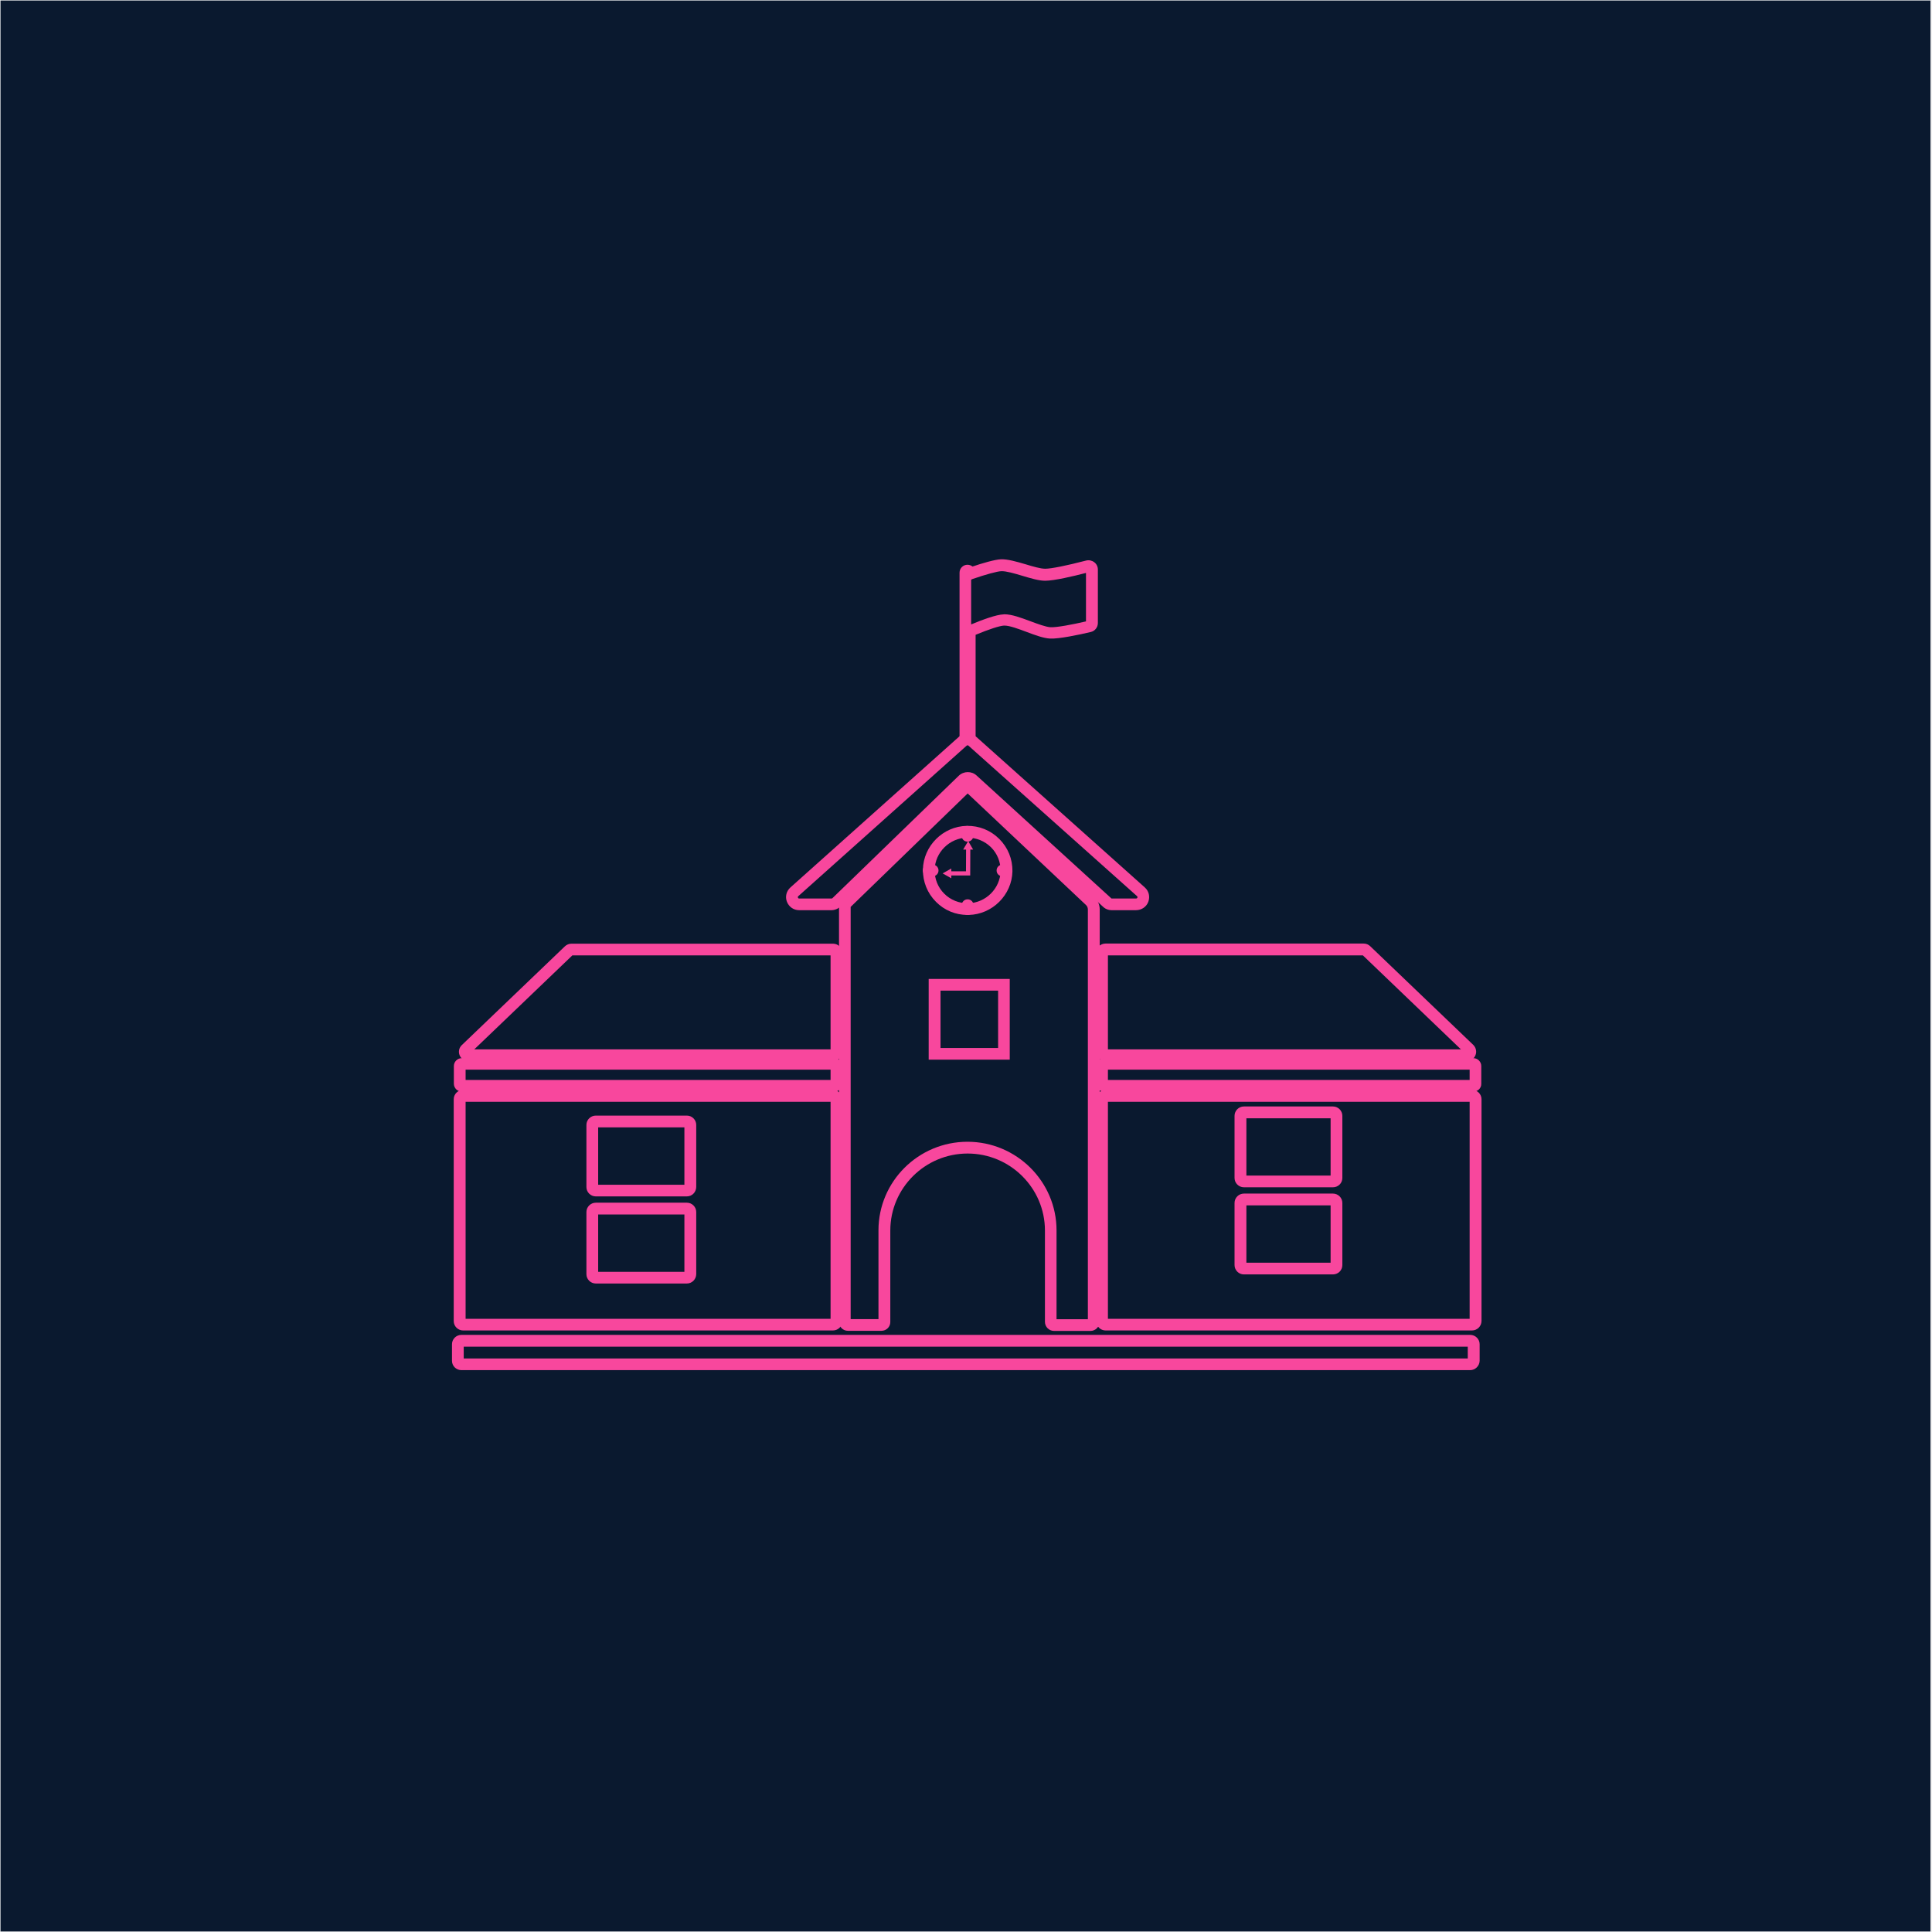
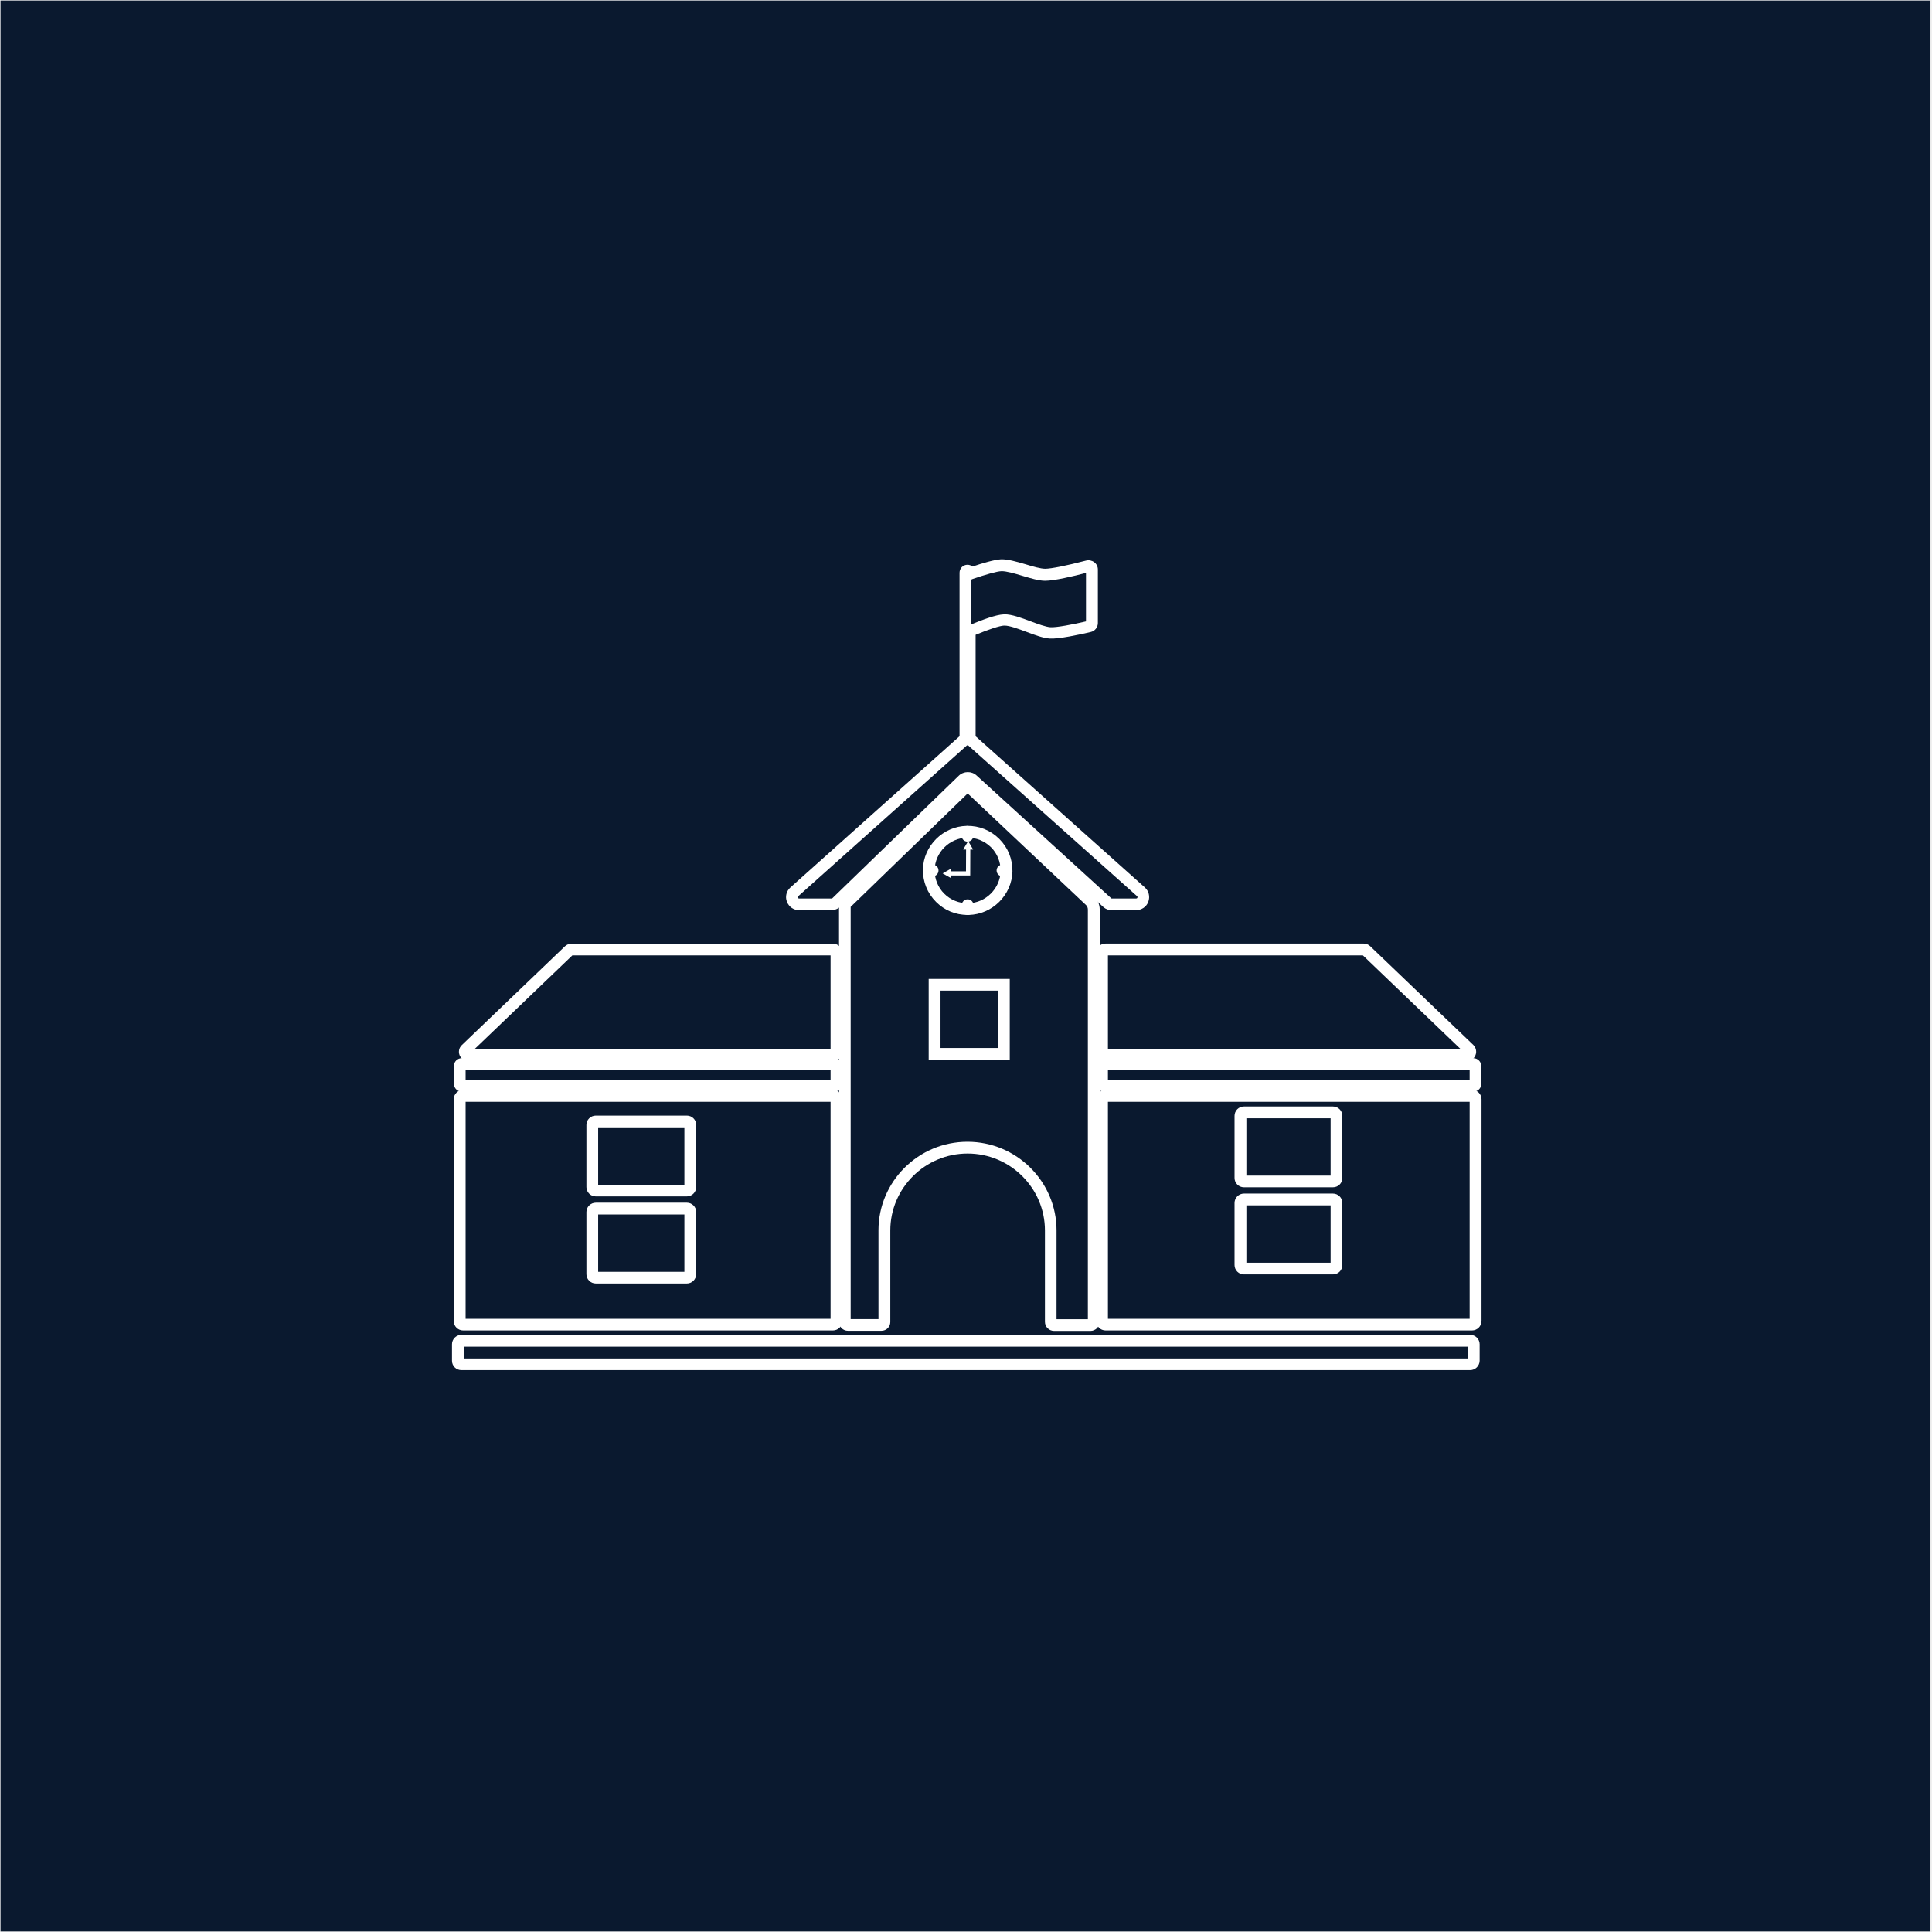
<svg xmlns="http://www.w3.org/2000/svg" width="300" zoomAndPan="magnify" viewBox="0 0 224.88 225" height="300" preserveAspectRatio="xMidYMid meet" version="1.0">
  <defs>
-     <clipPath id="8ea28df4d9">
+     <clipPath id="97314425c3">
      <path d="M 0 0.059 L 224.762 0.059 L 224.762 224.938 L 0 224.938 Z M 0 0.059 " clip-rule="nonzero" />
    </clipPath>
-     <clipPath id="aea1ee14f3">
+     <clipPath id="bd23071531">
      <path d="M 52.559 155 L 172.492 155 L 172.492 159.566 L 52.559 159.566 Z M 52.559 155 " clip-rule="nonzero" />
    </clipPath>
-     <clipPath id="6c8a93cb0c">
+     <clipPath id="1f5f4d0307">
      <path d="M 52.559 126 L 99 126 L 99 155 L 52.559 155 Z M 52.559 126 " clip-rule="nonzero" />
    </clipPath>
-     <clipPath id="33c8a20e02">
+     <clipPath id="c868085419">
      <path d="M 127 126 L 172.492 126 L 172.492 155 L 127 155 Z M 127 126 " clip-rule="nonzero" />
    </clipPath>
-     <clipPath id="798f1982e3">
+     <clipPath id="d720f86b99">
      <path d="M 127 123 L 172.492 123 L 172.492 128 L 127 128 Z M 127 123 " clip-rule="nonzero" />
    </clipPath>
-     <clipPath id="e9525809e8">
+     <clipPath id="fbb5493bc1">
      <path d="M 52.559 123 L 99 123 L 99 128 L 52.559 128 Z M 52.559 123 " clip-rule="nonzero" />
    </clipPath>
-     <clipPath id="dcd0c4ffc1">
+     <clipPath id="b72f6ab2ac">
      <path d="M 111 65.117 L 128 65.117 L 128 87 L 111 87 Z M 111 65.117 " clip-rule="nonzero" />
    </clipPath>
  </defs>
-   <g clip-path="url(#8ea28df4d9)">
+   <g clip-path="url(#97314425c3)">
    <path fill="#ffffff" d="M 0 0.059 L 224.879 0.059 L 224.879 224.941 L 0 224.941 Z M 0 0.059 " fill-opacity="1" fill-rule="nonzero" />
    <path fill="#0a192f" d="M 0 0.059 L 224.879 0.059 L 224.879 224.941 L 0 224.941 Z M 0 0.059 " fill-opacity="1" fill-rule="nonzero" />
  </g>
-   <g clip-path="url(#aea1ee14f3)">
-     <path fill="#f8479d" d="M 171.148 159.566 L 53.672 159.566 C 53.07 159.566 52.578 159.078 52.578 158.48 L 52.578 156.551 C 52.578 155.949 53.07 155.461 53.672 155.461 L 171.164 155.461 C 171.766 155.461 172.258 155.949 172.258 156.551 L 172.258 158.48 C 172.242 159.078 171.75 159.566 171.148 159.566 Z M 53.945 158.207 L 170.875 158.207 L 170.875 156.836 L 53.945 156.836 Z M 53.945 158.207 " fill-opacity="1" fill-rule="nonzero" />
+   <g clip-path="url(#bd23071531)">
+     <path fill="#ffffff" d="M 171.148 159.566 L 53.672 159.566 C 53.07 159.566 52.578 159.078 52.578 158.48 L 52.578 156.551 C 52.578 155.949 53.07 155.461 53.672 155.461 L 171.164 155.461 C 171.766 155.461 172.258 155.949 172.258 156.551 L 172.258 158.48 C 172.242 159.078 171.75 159.566 171.148 159.566 Z M 53.945 158.207 L 170.875 158.207 L 170.875 156.836 L 53.945 156.836 Z M 53.945 158.207 " fill-opacity="1" fill-rule="nonzero" />
  </g>
-   <path fill="#f8479d" d="M 132.234 106 L 129.379 106 C 129.051 106 128.723 105.875 128.477 105.672 L 128.449 105.645 L 112.738 91.312 C 112.668 91.258 112.574 91.258 112.52 91.312 L 97.832 105.562 C 97.543 105.836 97.16 106 96.766 106 L 93.008 106 C 92.367 106 91.82 105.617 91.586 105.02 C 91.355 104.434 91.52 103.77 91.996 103.348 L 111.605 85.816 C 112.176 85.301 113.051 85.301 113.641 85.816 L 133.262 103.348 C 133.738 103.77 133.891 104.422 133.672 105.02 C 133.453 105.617 132.879 106 132.234 106 Z M 129.367 104.625 C 129.379 104.625 129.379 104.641 129.395 104.641 L 132.25 104.641 C 132.316 104.641 132.371 104.613 132.398 104.543 C 132.426 104.477 132.414 104.422 132.359 104.367 L 112.723 86.836 C 112.668 86.781 112.574 86.781 112.52 86.836 L 92.91 104.367 C 92.855 104.406 92.844 104.477 92.871 104.543 C 92.898 104.613 92.938 104.641 93.02 104.641 L 96.777 104.641 C 96.82 104.641 96.859 104.625 96.887 104.598 L 111.59 90.348 C 112.164 89.789 113.094 89.773 113.68 90.32 Z M 129.367 104.625 " fill-opacity="1" fill-rule="nonzero" />
-   <path fill="#f8479d" d="M 126.934 155 L 122.699 155 C 122.109 155 121.633 154.523 121.633 153.938 L 121.633 143.305 C 121.633 138.367 117.59 134.34 112.629 134.34 C 107.668 134.34 103.625 138.367 103.625 143.305 L 103.625 153.965 C 103.625 154.535 103.16 154.984 102.598 154.984 L 98.68 154.984 C 98.117 154.984 97.652 154.523 97.652 153.965 L 97.652 105.508 C 97.652 105.223 97.777 104.938 97.98 104.734 L 111.688 91.461 C 112.219 90.945 113.066 90.93 113.613 91.449 L 127.359 104.406 C 127.77 104.801 128.012 105.348 128.012 105.918 L 128.012 153.926 C 128 154.508 127.523 155 126.934 155 Z M 123 153.637 L 126.633 153.637 L 126.633 105.918 C 126.633 105.715 126.551 105.523 126.402 105.387 L 112.656 92.426 C 112.641 92.414 112.629 92.414 112.613 92.426 L 99.008 105.617 L 99.008 153.625 L 102.246 153.625 L 102.246 143.289 C 102.246 137.59 106.902 132.969 112.613 132.969 C 118.324 132.969 122.984 137.605 122.984 143.289 L 122.984 153.637 Z M 117.535 123.406 L 108.094 123.406 L 108.094 114.008 L 117.535 114.008 Z M 109.473 122.047 L 116.18 122.047 L 116.18 115.367 L 109.473 115.367 Z M 112.629 106.555 C 111.234 106.555 109.938 106.027 108.953 105.035 C 107.941 104.027 107.41 102.695 107.422 101.266 C 107.477 98.52 109.758 96.234 112.531 96.18 C 113.969 96.152 115.305 96.695 116.316 97.703 C 117.328 98.711 117.863 100.043 117.848 101.469 C 117.793 104.219 115.512 106.504 112.738 106.555 C 112.695 106.555 112.656 106.555 112.629 106.555 Z M 112.629 97.555 C 112.602 97.555 112.574 97.555 112.559 97.555 C 110.523 97.594 108.828 99.266 108.789 101.309 C 108.773 102.355 109.172 103.348 109.91 104.082 C 110.648 104.816 111.645 105.211 112.695 105.195 C 114.734 105.156 116.426 103.484 116.469 101.441 C 116.48 100.395 116.086 99.402 115.348 98.668 C 114.609 97.949 113.652 97.555 112.629 97.555 Z M 112.629 97.555 " fill-opacity="1" fill-rule="nonzero" />
-   <path fill="#f8479d" d="M 96.941 123.57 L 54.477 123.57 C 54.027 123.57 53.629 123.297 53.465 122.891 C 53.301 122.48 53.398 122.02 53.727 121.707 L 65.734 110.203 C 65.941 110.012 66.199 109.902 66.488 109.902 L 96.957 109.902 C 97.559 109.902 98.051 110.391 98.051 110.988 L 98.051 122.496 C 98.035 123.094 97.543 123.57 96.941 123.57 Z M 55.172 122.211 L 96.668 122.211 L 96.668 111.262 L 66.598 111.262 Z M 55.172 122.211 " fill-opacity="1" fill-rule="nonzero" />
-   <g clip-path="url(#6c8a93cb0c)">
-     <path fill="#f8479d" d="M 96.941 154.945 L 53.875 154.945 C 53.273 154.945 52.781 154.453 52.781 153.855 L 52.781 128.016 C 52.781 127.418 53.273 126.93 53.875 126.93 L 96.941 126.93 C 97.543 126.93 98.035 127.418 98.035 128.016 L 98.035 153.855 C 98.035 154.469 97.543 154.945 96.941 154.945 Z M 54.164 153.586 L 96.668 153.586 L 96.668 128.316 L 54.164 128.316 Z M 79.934 149.477 L 69.328 149.477 C 68.727 149.477 68.234 148.988 68.234 148.391 L 68.234 141.152 C 68.234 140.555 68.727 140.066 69.328 140.066 L 79.934 140.066 C 80.531 140.066 81.023 140.555 81.023 141.152 L 81.023 148.391 C 81.012 148.988 80.531 149.477 79.934 149.477 Z M 69.602 148.117 L 79.645 148.117 L 79.645 141.441 L 69.602 141.441 Z M 79.934 139.332 L 69.328 139.332 C 68.727 139.332 68.234 138.844 68.234 138.242 L 68.234 131.008 C 68.234 130.41 68.727 129.922 69.328 129.922 L 79.934 129.922 C 80.531 129.922 81.023 130.41 81.023 131.008 L 81.023 138.242 C 81.012 138.844 80.531 139.332 79.934 139.332 Z M 69.602 137.973 L 79.645 137.973 L 79.645 131.293 L 69.602 131.293 Z M 69.602 137.973 " fill-opacity="1" fill-rule="nonzero" />
+   <path fill="#ffffff" d="M 132.234 106 L 129.379 106 C 129.051 106 128.723 105.875 128.477 105.672 L 128.449 105.645 L 112.738 91.312 C 112.668 91.258 112.574 91.258 112.52 91.312 L 97.832 105.562 C 97.543 105.836 97.16 106 96.766 106 L 93.008 106 C 92.367 106 91.82 105.617 91.586 105.02 C 91.355 104.434 91.52 103.77 91.996 103.348 L 111.605 85.816 C 112.176 85.301 113.051 85.301 113.641 85.816 L 133.262 103.348 C 133.738 103.77 133.891 104.422 133.672 105.02 C 133.453 105.617 132.879 106 132.234 106 Z M 129.367 104.625 C 129.379 104.625 129.379 104.641 129.395 104.641 L 132.25 104.641 C 132.316 104.641 132.371 104.613 132.398 104.543 C 132.426 104.477 132.414 104.422 132.359 104.367 L 112.723 86.836 C 112.668 86.781 112.574 86.781 112.52 86.836 L 92.91 104.367 C 92.855 104.406 92.844 104.477 92.871 104.543 C 92.898 104.613 92.938 104.641 93.02 104.641 L 96.777 104.641 C 96.82 104.641 96.859 104.625 96.887 104.598 L 111.59 90.348 C 112.164 89.789 113.094 89.773 113.68 90.32 Z M 129.367 104.625 " fill-opacity="1" fill-rule="nonzero" />
+   <path fill="#ffffff" d="M 126.934 155 L 122.699 155 C 122.109 155 121.633 154.523 121.633 153.938 L 121.633 143.305 C 121.633 138.367 117.59 134.34 112.629 134.34 C 107.668 134.34 103.625 138.367 103.625 143.305 L 103.625 153.965 C 103.625 154.535 103.16 154.984 102.598 154.984 L 98.68 154.984 C 98.117 154.984 97.652 154.523 97.652 153.965 L 97.652 105.508 C 97.652 105.223 97.777 104.938 97.98 104.734 L 111.688 91.461 C 112.219 90.945 113.066 90.93 113.613 91.449 L 127.359 104.406 C 127.77 104.801 128.012 105.348 128.012 105.918 L 128.012 153.926 C 128 154.508 127.523 155 126.934 155 Z M 123 153.637 L 126.633 153.637 L 126.633 105.918 C 126.633 105.715 126.551 105.523 126.402 105.387 L 112.656 92.426 C 112.641 92.414 112.629 92.414 112.613 92.426 L 99.008 105.617 L 99.008 153.625 L 102.246 153.625 L 102.246 143.289 C 102.246 137.59 106.902 132.969 112.613 132.969 C 118.324 132.969 122.984 137.605 122.984 143.289 L 122.984 153.637 Z M 117.535 123.406 L 108.094 123.406 L 108.094 114.008 L 117.535 114.008 Z M 109.473 122.047 L 116.18 122.047 L 116.18 115.367 L 109.473 115.367 Z M 112.629 106.555 C 111.234 106.555 109.938 106.027 108.953 105.035 C 107.941 104.027 107.41 102.695 107.422 101.266 C 107.477 98.52 109.758 96.234 112.531 96.18 C 113.969 96.152 115.305 96.695 116.316 97.703 C 117.328 98.711 117.863 100.043 117.848 101.469 C 117.793 104.219 115.512 106.504 112.738 106.555 C 112.695 106.555 112.656 106.555 112.629 106.555 Z M 112.629 97.555 C 112.602 97.555 112.574 97.555 112.559 97.555 C 110.523 97.594 108.828 99.266 108.789 101.309 C 108.773 102.355 109.172 103.348 109.91 104.082 C 110.648 104.816 111.645 105.211 112.695 105.195 C 114.734 105.156 116.426 103.484 116.469 101.441 C 116.48 100.395 116.086 99.402 115.348 98.668 C 114.609 97.949 113.652 97.555 112.629 97.555 Z M 112.629 97.555 " fill-opacity="1" fill-rule="nonzero" />
+   <path fill="#ffffff" d="M 96.941 123.57 L 54.477 123.57 C 54.027 123.57 53.629 123.297 53.465 122.891 C 53.301 122.48 53.398 122.02 53.727 121.707 L 65.734 110.203 C 65.941 110.012 66.199 109.902 66.488 109.902 L 96.957 109.902 C 97.559 109.902 98.051 110.391 98.051 110.988 L 98.051 122.496 C 98.035 123.094 97.543 123.57 96.941 123.57 Z M 55.172 122.211 L 96.668 122.211 L 96.668 111.262 L 66.598 111.262 Z M 55.172 122.211 " fill-opacity="1" fill-rule="nonzero" />
+   <g clip-path="url(#1f5f4d0307)">
+     <path fill="#ffffff" d="M 96.941 154.945 L 53.875 154.945 C 53.273 154.945 52.781 154.453 52.781 153.855 L 52.781 128.016 C 52.781 127.418 53.273 126.93 53.875 126.93 L 96.941 126.93 C 97.543 126.93 98.035 127.418 98.035 128.016 L 98.035 153.855 C 98.035 154.469 97.543 154.945 96.941 154.945 Z M 54.164 153.586 L 96.668 153.586 L 96.668 128.316 L 54.164 128.316 Z M 79.934 149.477 L 69.328 149.477 C 68.727 149.477 68.234 148.988 68.234 148.391 L 68.234 141.152 C 68.234 140.555 68.727 140.066 69.328 140.066 L 79.934 140.066 C 80.531 140.066 81.023 140.555 81.023 141.152 L 81.023 148.391 C 81.012 148.988 80.531 149.477 79.934 149.477 Z M 69.602 148.117 L 79.645 148.117 L 79.645 141.441 L 69.602 141.441 Z M 79.934 139.332 L 69.328 139.332 C 68.727 139.332 68.234 138.844 68.234 138.242 L 68.234 131.008 C 68.234 130.41 68.727 129.922 69.328 129.922 L 79.934 129.922 C 80.531 129.922 81.023 130.41 81.023 131.008 L 81.023 138.242 C 81.012 138.844 80.531 139.332 79.934 139.332 Z M 69.602 137.973 L 79.645 137.973 L 79.645 131.293 L 69.602 131.293 Z M 69.602 137.973 " fill-opacity="1" fill-rule="nonzero" />
  </g>
-   <g clip-path="url(#33c8a20e02)">
-     <path fill="#f8479d" d="M 171.367 154.945 L 128.695 154.945 C 128.094 154.945 127.605 154.453 127.605 153.855 L 127.605 128.016 C 127.605 127.418 128.094 126.93 128.695 126.93 L 171.383 126.93 C 171.984 126.93 172.477 127.418 172.477 128.016 L 172.477 153.855 C 172.461 154.469 171.969 154.945 171.367 154.945 Z M 128.969 153.586 L 171.094 153.586 L 171.094 128.316 L 128.969 128.316 Z M 155.176 148.418 L 144.805 148.418 C 144.203 148.418 143.715 147.926 143.715 147.328 L 143.715 140.094 C 143.715 139.496 144.203 139.004 144.805 139.004 L 155.176 139.004 C 155.777 139.004 156.27 139.496 156.27 140.094 L 156.27 147.328 C 156.27 147.941 155.777 148.418 155.176 148.418 Z M 145.094 147.055 L 154.902 147.055 L 154.902 140.379 L 145.094 140.379 Z M 155.176 138.27 L 144.805 138.27 C 144.203 138.27 143.715 137.781 143.715 137.184 L 143.715 129.949 C 143.715 129.348 144.203 128.859 144.805 128.859 L 155.176 128.859 C 155.777 128.859 156.27 129.348 156.27 129.949 L 156.27 137.184 C 156.27 137.797 155.777 138.27 155.176 138.27 Z M 145.094 136.91 L 154.902 136.91 L 154.902 130.234 L 145.094 130.234 Z M 145.094 136.91 " fill-opacity="1" fill-rule="nonzero" />
+   <g clip-path="url(#c868085419)">
+     <path fill="#ffffff" d="M 171.367 154.945 L 128.695 154.945 C 128.094 154.945 127.605 154.453 127.605 153.855 L 127.605 128.016 C 127.605 127.418 128.094 126.93 128.695 126.93 L 171.383 126.93 C 171.984 126.93 172.477 127.418 172.477 128.016 L 172.477 153.855 C 172.461 154.469 171.969 154.945 171.367 154.945 Z M 128.969 153.586 L 171.094 153.586 L 171.094 128.316 L 128.969 128.316 Z M 155.176 148.418 L 144.805 148.418 C 144.203 148.418 143.715 147.926 143.715 147.328 L 143.715 140.094 C 143.715 139.496 144.203 139.004 144.805 139.004 L 155.176 139.004 C 155.777 139.004 156.27 139.496 156.27 140.094 L 156.27 147.328 C 156.27 147.941 155.777 148.418 155.176 148.418 Z M 145.094 147.055 L 154.902 147.055 L 154.902 140.379 L 145.094 140.379 Z M 155.176 138.27 L 144.805 138.27 C 144.203 138.27 143.715 137.781 143.715 137.184 L 143.715 129.949 C 143.715 129.348 144.203 128.859 144.805 128.859 L 155.176 128.859 C 155.777 128.859 156.27 129.348 156.27 129.949 L 156.27 137.184 C 156.27 137.797 155.777 138.27 155.176 138.27 Z M 145.094 136.91 L 154.902 136.91 L 154.902 130.234 L 145.094 130.234 Z M 145.094 136.91 " fill-opacity="1" fill-rule="nonzero" />
  </g>
-   <path fill="#f8479d" d="M 170.766 123.57 L 128.684 123.57 C 128.082 123.57 127.59 123.082 127.59 122.48 L 127.59 110.977 C 127.59 110.379 128.082 109.887 128.684 109.887 L 158.758 109.887 C 159.043 109.887 159.305 109.996 159.508 110.188 L 171.52 121.691 C 171.832 122.004 171.941 122.469 171.777 122.875 C 171.613 123.312 171.219 123.57 170.766 123.57 Z M 128.969 122.211 L 170.082 122.211 L 158.66 111.262 L 128.969 111.262 Z M 128.969 122.211 " fill-opacity="1" fill-rule="nonzero" />
-   <g clip-path="url(#798f1982e3)">
-     <path fill="#f8479d" d="M 171.52 127.133 L 128.531 127.133 C 128.012 127.133 127.605 126.711 127.605 126.207 L 127.605 124.156 C 127.605 123.637 128.027 123.23 128.531 123.23 L 171.52 123.23 C 172.039 123.23 172.449 123.652 172.449 124.156 L 172.449 126.223 C 172.461 126.727 172.039 127.133 171.52 127.133 Z M 128.969 125.773 L 171.094 125.773 L 171.094 124.574 L 128.969 124.574 Z M 128.969 125.773 " fill-opacity="1" fill-rule="nonzero" />
+   <path fill="#ffffff" d="M 170.766 123.57 L 128.684 123.57 C 128.082 123.57 127.59 123.082 127.59 122.48 L 127.59 110.977 C 127.59 110.379 128.082 109.887 128.684 109.887 L 158.758 109.887 C 159.043 109.887 159.305 109.996 159.508 110.188 L 171.52 121.691 C 171.832 122.004 171.941 122.469 171.777 122.875 C 171.613 123.312 171.219 123.57 170.766 123.57 Z M 128.969 122.211 L 170.082 122.211 L 158.66 111.262 L 128.969 111.262 Z M 128.969 122.211 " fill-opacity="1" fill-rule="nonzero" />
+   <g clip-path="url(#d720f86b99)">
+     <path fill="#ffffff" d="M 171.52 127.133 L 128.531 127.133 C 128.012 127.133 127.605 126.711 127.605 126.207 L 127.605 124.156 C 127.605 123.637 128.027 123.23 128.531 123.23 L 171.52 123.23 C 172.039 123.23 172.449 123.652 172.449 124.156 L 172.449 126.223 C 172.461 126.727 172.039 127.133 171.52 127.133 Z M 128.969 125.773 L 171.094 125.773 L 171.094 124.574 L 128.969 124.574 Z M 128.969 125.773 " fill-opacity="1" fill-rule="nonzero" />
  </g>
-   <g clip-path="url(#e9525809e8)">
-     <path fill="#f8479d" d="M 97.105 127.133 L 53.727 127.133 C 53.207 127.133 52.797 126.711 52.797 126.207 L 52.797 124.156 C 52.797 123.637 53.219 123.23 53.727 123.23 L 97.105 123.23 C 97.625 123.23 98.035 123.652 98.035 124.156 L 98.035 126.223 C 98.035 126.727 97.613 127.133 97.105 127.133 Z M 54.164 125.773 L 96.668 125.773 L 96.668 124.574 L 54.164 124.574 Z M 54.164 125.773 " fill-opacity="1" fill-rule="nonzero" />
+   <g clip-path="url(#fbb5493bc1)">
+     <path fill="#ffffff" d="M 97.105 127.133 L 53.727 127.133 C 53.207 127.133 52.797 126.711 52.797 126.207 L 52.797 124.156 C 52.797 123.637 53.219 123.23 53.727 123.23 L 97.105 123.23 C 97.625 123.23 98.035 123.652 98.035 124.156 L 98.035 126.223 C 98.035 126.727 97.613 127.133 97.105 127.133 Z M 54.164 125.773 L 96.668 125.773 L 96.668 124.574 L 54.164 124.574 Z M 54.164 125.773 " fill-opacity="1" fill-rule="nonzero" />
  </g>
-   <g clip-path="url(#dcd0c4ffc1)">
-     <path fill="#f8479d" d="M 112.613 86.77 C 112.109 86.77 111.688 86.359 111.688 85.844 L 111.688 66.695 C 111.688 66.191 112.094 65.77 112.613 65.77 C 112.832 65.77 113.039 65.852 113.203 65.977 C 114.281 65.609 115.785 65.16 116.535 65.133 C 117.316 65.117 118.312 65.402 119.379 65.715 C 120.238 65.977 121.129 66.234 121.66 66.234 C 122.355 66.234 124.133 65.879 126.43 65.281 C 126.758 65.199 127.098 65.27 127.371 65.473 C 127.645 65.676 127.797 65.988 127.797 66.328 L 127.797 72.559 C 127.797 73.062 127.453 73.496 126.961 73.605 C 125.637 73.918 123.258 74.422 122.219 74.367 C 121.457 74.324 120.5 73.973 119.488 73.59 C 118.57 73.25 117.535 72.855 116.918 72.855 C 116.906 72.855 116.891 72.855 116.879 72.855 C 116.387 72.871 115.129 73.277 113.559 73.93 L 113.559 85.805 C 113.543 86.359 113.121 86.77 112.613 86.77 Z M 116.906 71.539 C 117.766 71.539 118.832 71.934 119.953 72.352 C 120.828 72.68 121.727 73.008 122.273 73.047 C 122.984 73.086 124.844 72.734 126.414 72.367 L 126.414 66.723 C 124.953 67.105 122.711 67.633 121.66 67.633 C 121.66 67.633 121.645 67.633 121.645 67.633 C 120.91 67.633 119.98 67.348 118.98 67.051 C 118.066 66.777 117.125 66.504 116.562 66.52 C 116.086 66.531 114.746 66.898 113.16 67.445 L 113.039 67.512 L 113.039 72.719 C 114.352 72.176 115.961 71.578 116.809 71.551 C 116.852 71.539 116.879 71.539 116.906 71.539 Z M 126.785 66.613 Z M 126.785 66.613 " fill-opacity="1" fill-rule="nonzero" />
+   <g clip-path="url(#b72f6ab2ac)">
+     <path fill="#ffffff" d="M 112.613 86.77 C 112.109 86.77 111.688 86.359 111.688 85.844 L 111.688 66.695 C 111.688 66.191 112.094 65.77 112.613 65.77 C 112.832 65.77 113.039 65.852 113.203 65.977 C 114.281 65.609 115.785 65.16 116.535 65.133 C 117.316 65.117 118.312 65.402 119.379 65.715 C 120.238 65.977 121.129 66.234 121.66 66.234 C 122.355 66.234 124.133 65.879 126.43 65.281 C 126.758 65.199 127.098 65.27 127.371 65.473 C 127.645 65.676 127.797 65.988 127.797 66.328 L 127.797 72.559 C 127.797 73.062 127.453 73.496 126.961 73.605 C 125.637 73.918 123.258 74.422 122.219 74.367 C 121.457 74.324 120.5 73.973 119.488 73.59 C 118.57 73.25 117.535 72.855 116.918 72.855 C 116.906 72.855 116.891 72.855 116.879 72.855 C 116.387 72.871 115.129 73.277 113.559 73.93 L 113.559 85.805 C 113.543 86.359 113.121 86.77 112.613 86.77 Z M 116.906 71.539 C 117.766 71.539 118.832 71.934 119.953 72.352 C 120.828 72.68 121.727 73.008 122.273 73.047 C 122.984 73.086 124.844 72.734 126.414 72.367 L 126.414 66.723 C 124.953 67.105 122.711 67.633 121.66 67.633 C 121.66 67.633 121.645 67.633 121.645 67.633 C 120.91 67.633 119.98 67.348 118.98 67.051 C 118.066 66.777 117.125 66.504 116.562 66.52 C 116.086 66.531 114.746 66.898 113.16 67.445 L 113.039 67.512 L 113.039 72.719 C 114.352 72.176 115.961 71.578 116.809 71.551 C 116.852 71.539 116.879 71.539 116.906 71.539 Z M 126.785 66.613 Z M 126.785 66.613 " fill-opacity="1" fill-rule="nonzero" />
  </g>
-   <path fill="#f8479d" d="M 108.559 102.055 L 108.094 102.055 C 107.711 102.055 107.41 101.758 107.41 101.375 C 107.41 100.996 107.711 100.695 108.094 100.695 L 108.559 100.695 C 108.938 100.695 109.238 100.996 109.238 101.375 C 109.238 101.758 108.938 102.055 108.559 102.055 Z M 108.559 102.055 " fill-opacity="1" fill-rule="nonzero" />
-   <path fill="#f8479d" d="M 117.152 102.055 L 116.688 102.055 C 116.305 102.055 116.004 101.758 116.004 101.375 C 116.004 100.996 116.305 100.695 116.688 100.695 L 117.152 100.695 C 117.535 100.695 117.836 100.996 117.836 101.375 C 117.836 101.758 117.52 102.055 117.152 102.055 Z M 117.152 102.055 " fill-opacity="1" fill-rule="nonzero" />
-   <path fill="#f8479d" d="M 112.629 106.555 C 112.246 106.555 111.945 106.258 111.945 105.875 L 111.945 105.414 C 111.945 105.035 112.246 104.734 112.629 104.734 C 113.012 104.734 113.312 105.035 113.312 105.414 L 113.312 105.875 C 113.312 106.258 113.012 106.555 112.629 106.555 Z M 112.629 106.555 " fill-opacity="1" fill-rule="nonzero" />
-   <path fill="#f8479d" d="M 112.613 98.016 C 112.23 98.016 111.934 97.715 111.934 97.336 L 111.934 96.875 C 111.934 96.492 112.23 96.195 112.613 96.195 C 112.996 96.195 113.297 96.492 113.297 96.875 L 113.297 97.336 C 113.297 97.703 112.996 98.016 112.613 98.016 Z M 112.613 98.016 " fill-opacity="1" fill-rule="nonzero" />
-   <path fill="#f8479d" d="M 112.941 98.941 L 113.27 98.941 L 112.695 97.949 L 112.109 98.941 L 112.449 98.941 L 112.438 101.469 L 110.73 101.469 L 110.73 101.145 L 109.719 101.715 L 110.73 102.285 L 110.73 101.961 L 112.93 101.961 Z M 112.941 98.941 " fill-opacity="1" fill-rule="nonzero" />
+   <path fill="#ffffff" d="M 108.559 102.055 L 108.094 102.055 C 107.711 102.055 107.41 101.758 107.41 101.375 C 107.41 100.996 107.711 100.695 108.094 100.695 L 108.559 100.695 C 108.938 100.695 109.238 100.996 109.238 101.375 C 109.238 101.758 108.938 102.055 108.559 102.055 Z M 108.559 102.055 " fill-opacity="1" fill-rule="nonzero" />
+   <path fill="#ffffff" d="M 117.152 102.055 L 116.688 102.055 C 116.305 102.055 116.004 101.758 116.004 101.375 C 116.004 100.996 116.305 100.695 116.688 100.695 L 117.152 100.695 C 117.535 100.695 117.836 100.996 117.836 101.375 C 117.836 101.758 117.52 102.055 117.152 102.055 Z M 117.152 102.055 " fill-opacity="1" fill-rule="nonzero" />
+   <path fill="#ffffff" d="M 112.629 106.555 C 112.246 106.555 111.945 106.258 111.945 105.875 L 111.945 105.414 C 111.945 105.035 112.246 104.734 112.629 104.734 C 113.012 104.734 113.312 105.035 113.312 105.414 L 113.312 105.875 C 113.312 106.258 113.012 106.555 112.629 106.555 Z M 112.629 106.555 " fill-opacity="1" fill-rule="nonzero" />
+   <path fill="#ffffff" d="M 112.613 98.016 C 112.23 98.016 111.934 97.715 111.934 97.336 L 111.934 96.875 C 111.934 96.492 112.23 96.195 112.613 96.195 C 112.996 96.195 113.297 96.492 113.297 96.875 L 113.297 97.336 C 113.297 97.703 112.996 98.016 112.613 98.016 Z M 112.613 98.016 " fill-opacity="1" fill-rule="nonzero" />
+   <path fill="#ffffff" d="M 112.941 98.941 L 113.27 98.941 L 112.695 97.949 L 112.109 98.941 L 112.449 98.941 L 112.438 101.469 L 110.73 101.469 L 110.73 101.145 L 109.719 101.715 L 110.73 102.285 L 110.73 101.961 L 112.93 101.961 Z M 112.941 98.941 " fill-opacity="1" fill-rule="nonzero" />
</svg>
